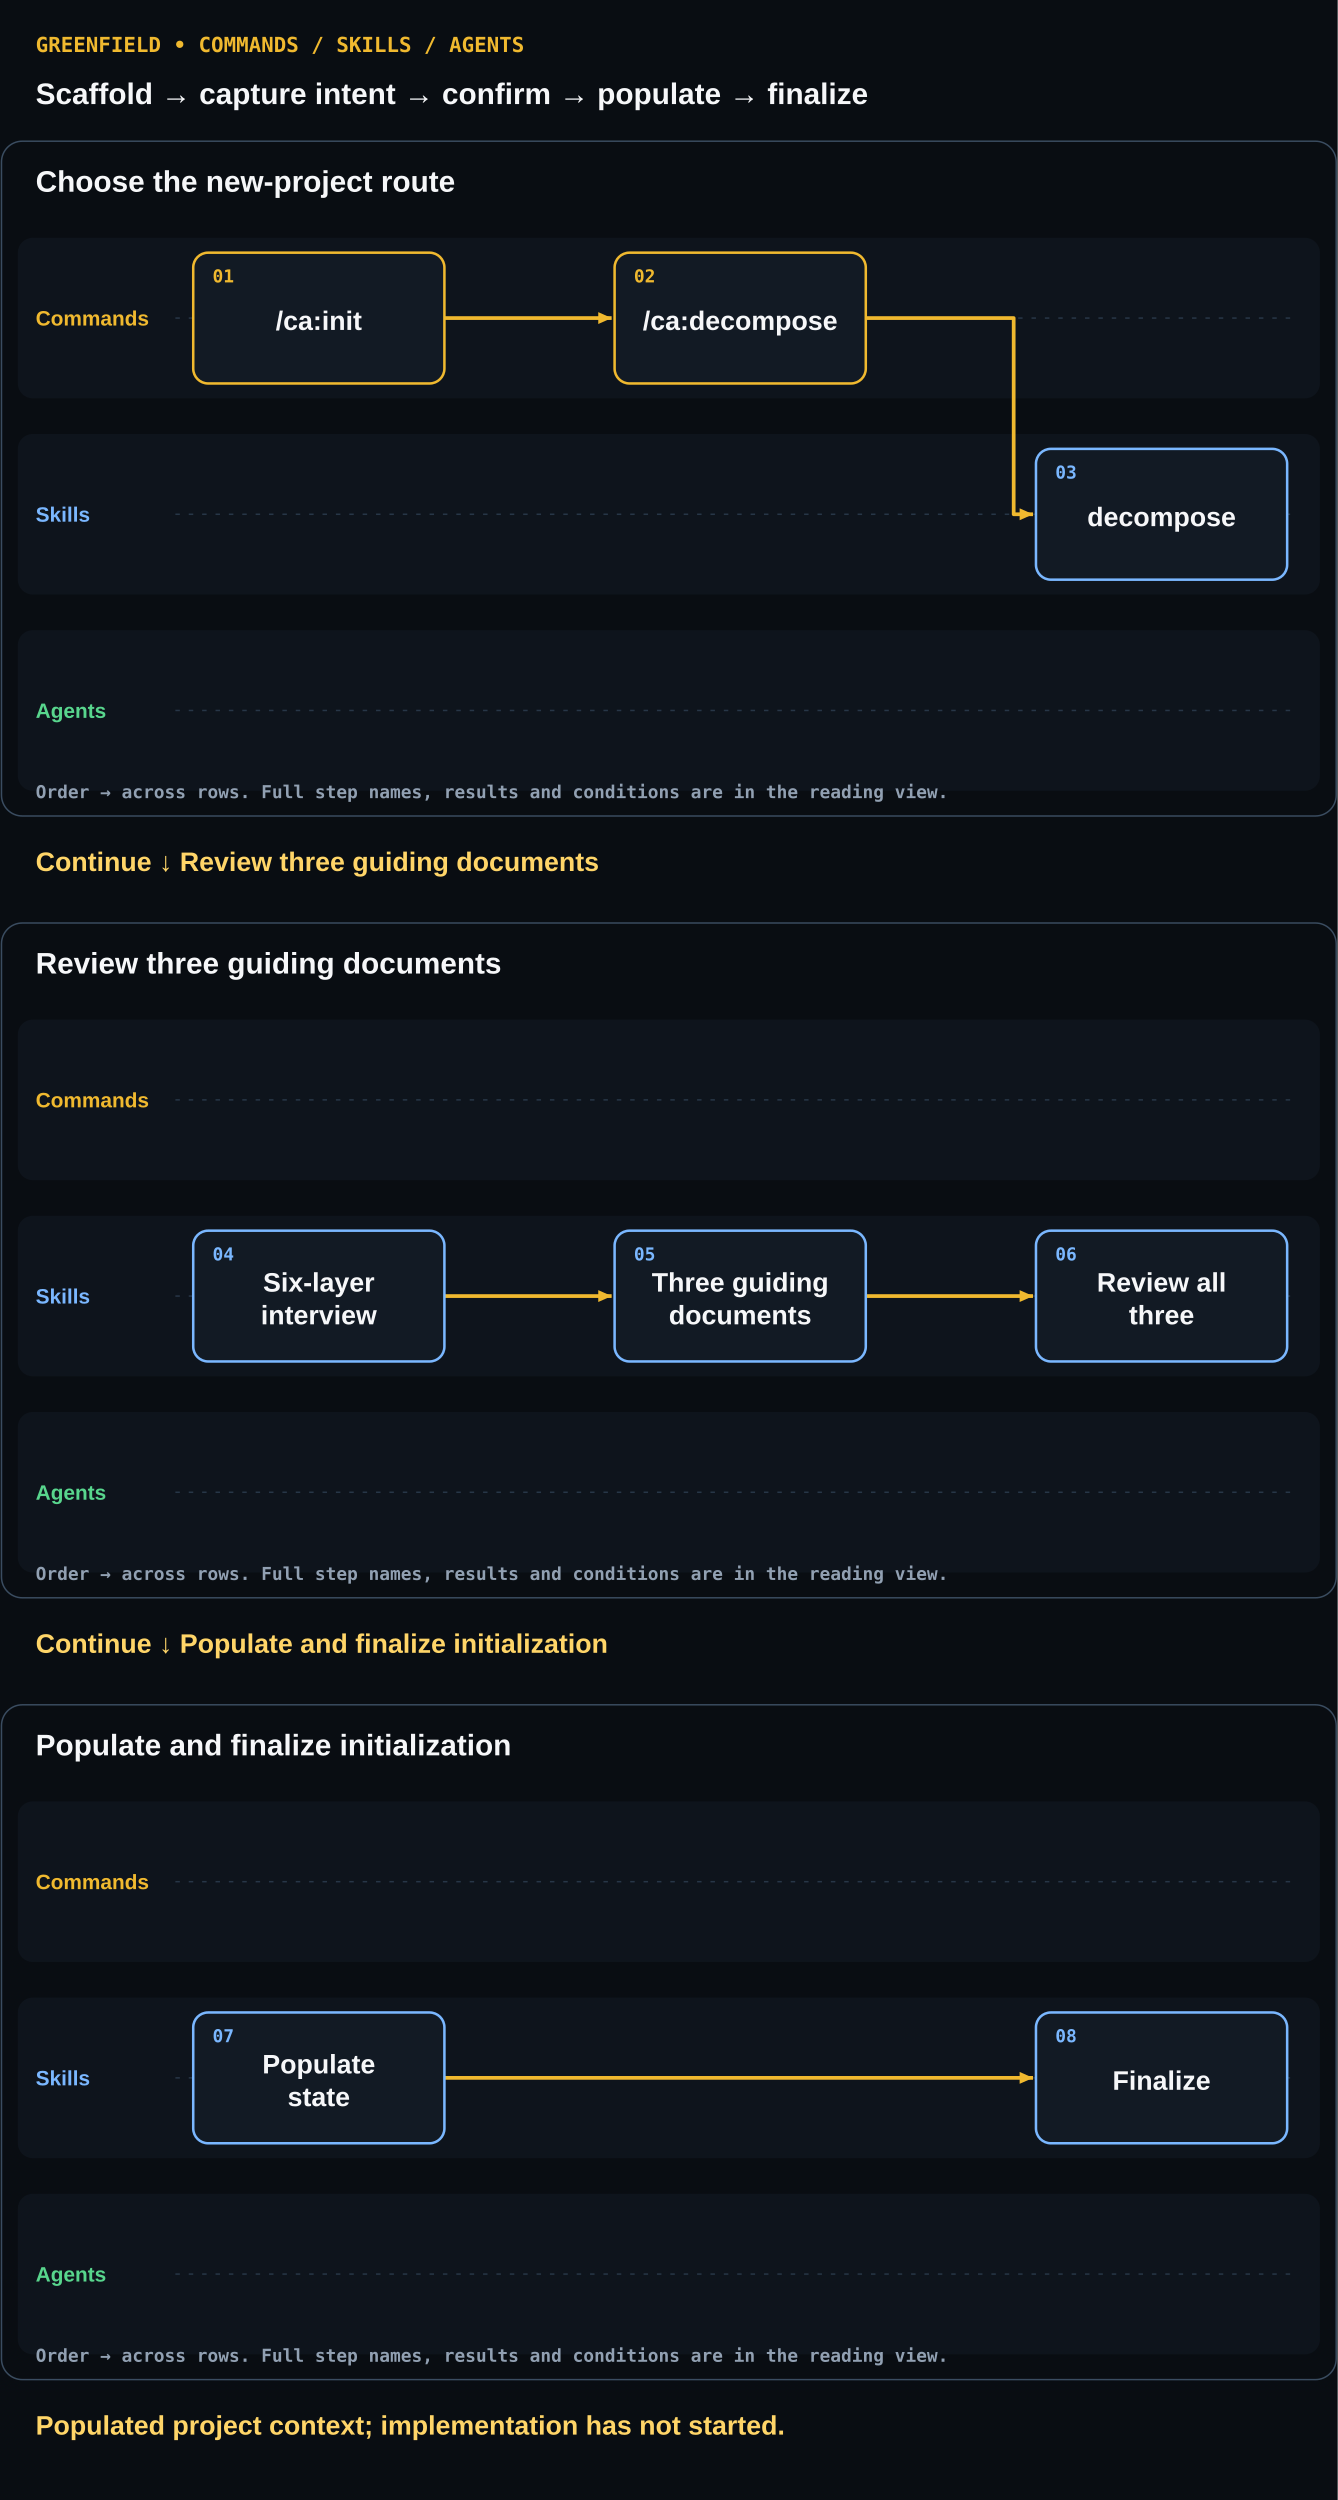
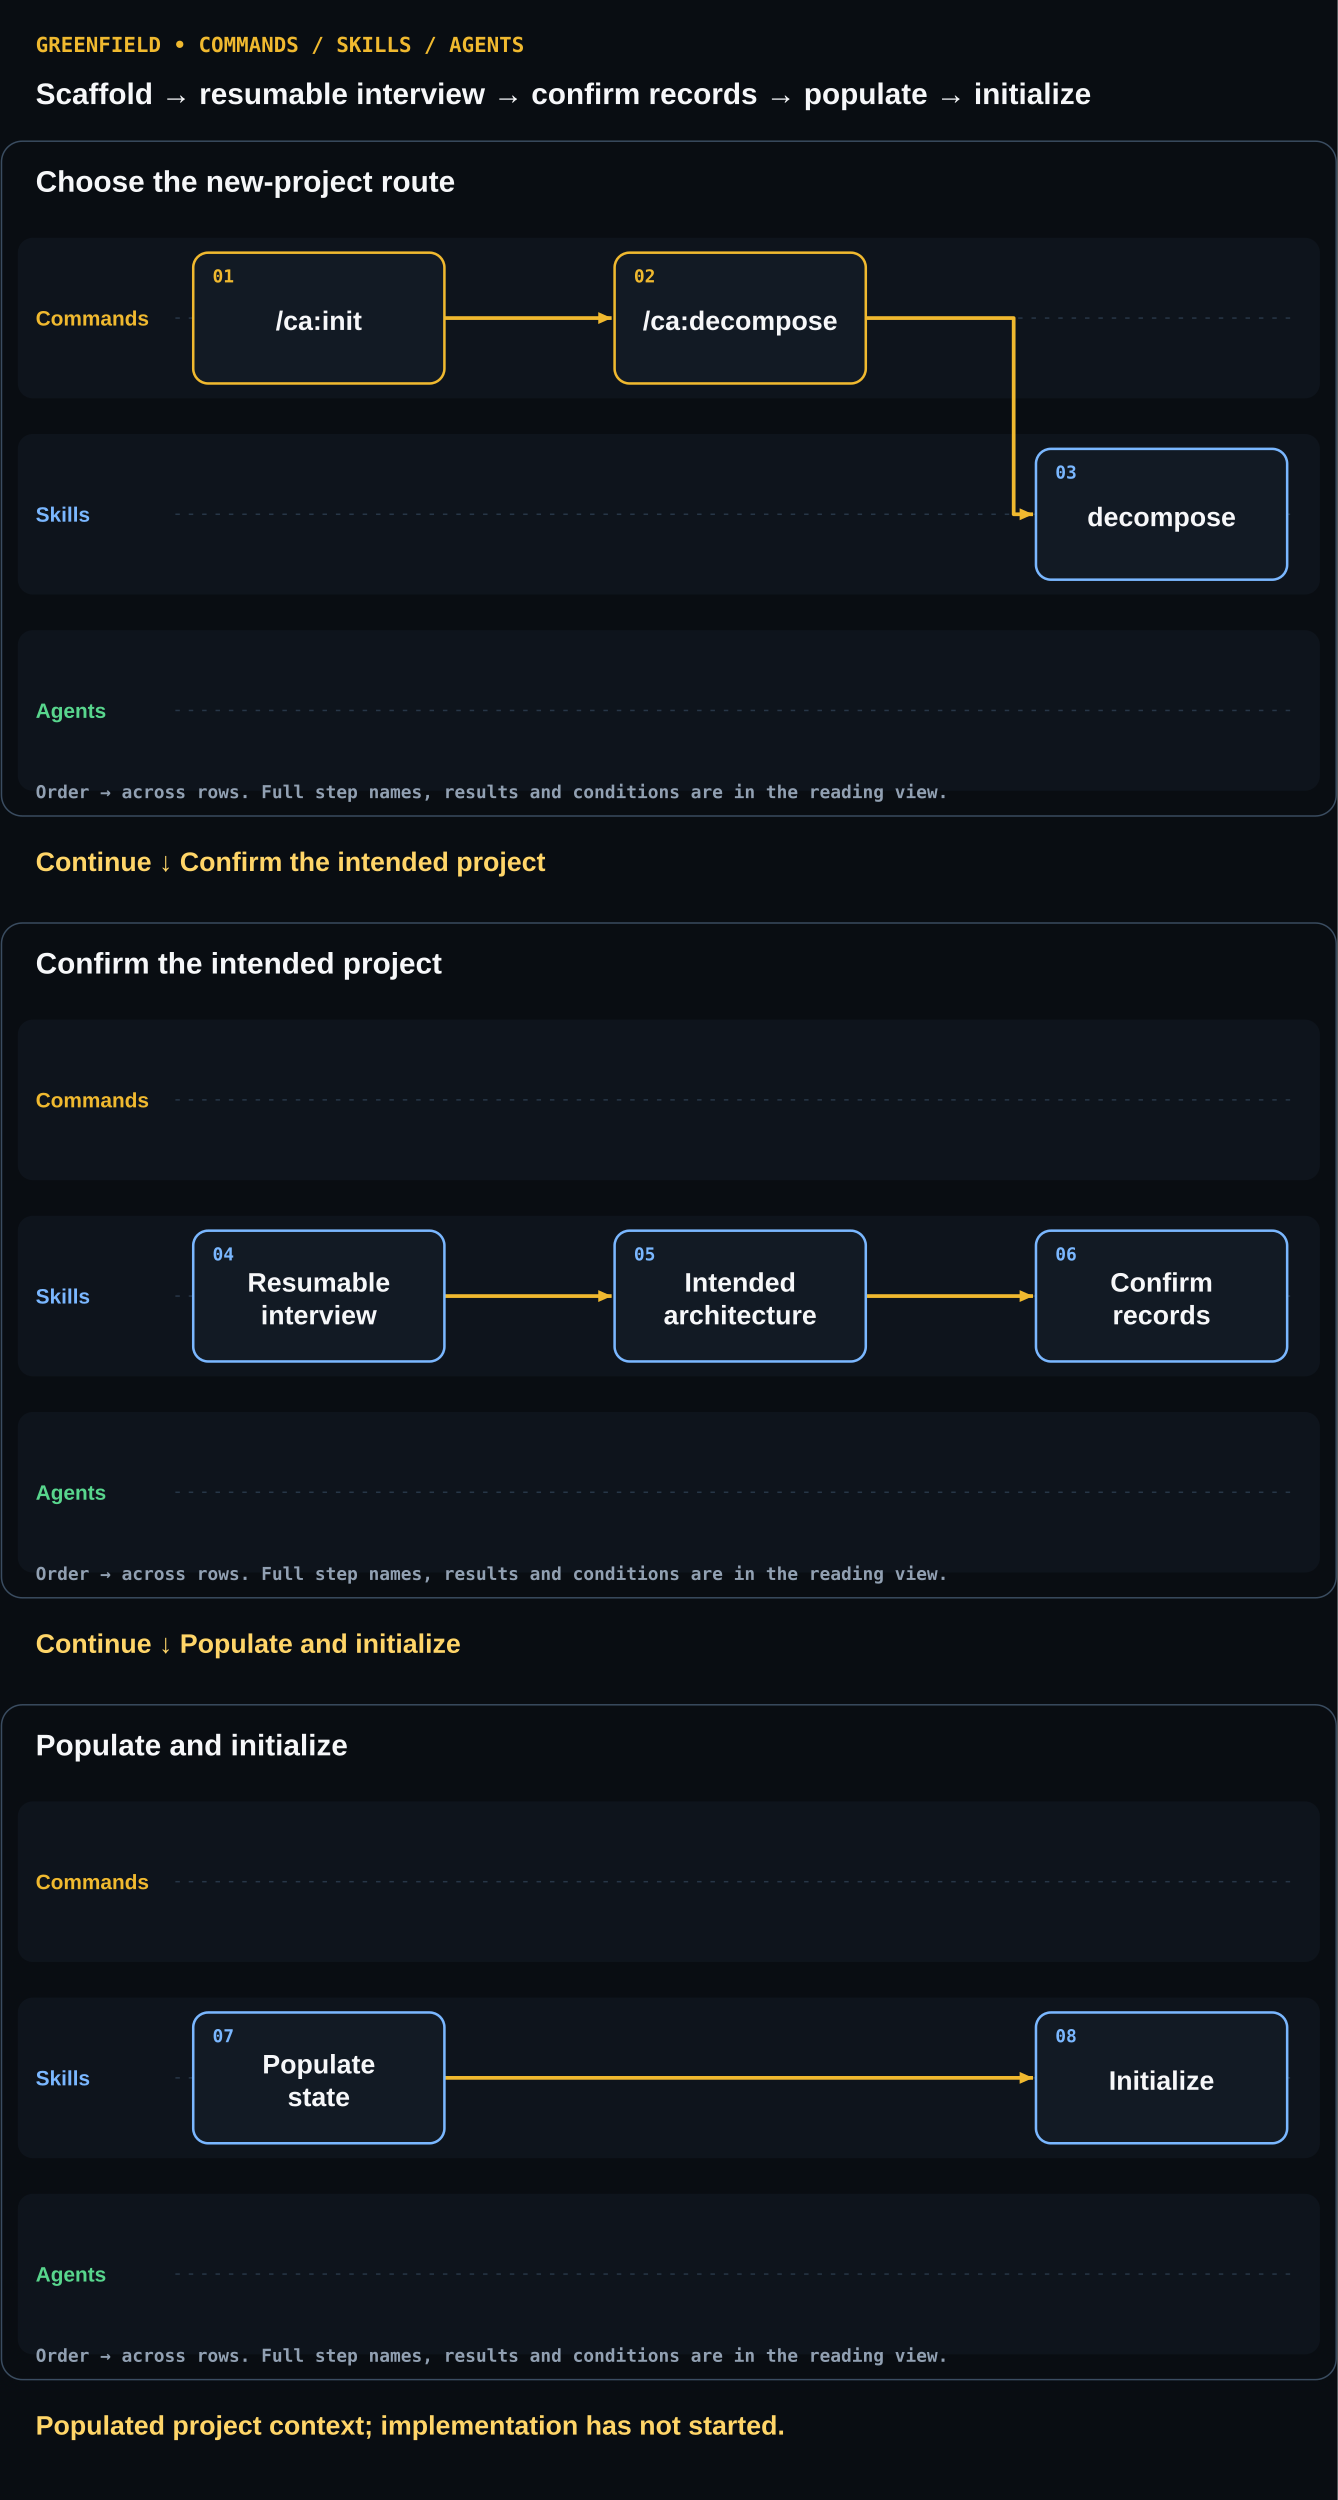
<svg xmlns="http://www.w3.org/2000/svg" viewBox="0 0 900 1682" role="img" data-diagram-system="ca-v2" data-execution-map="greenfield">
  <rect width="900" height="1682" fill="#090d12" />
  <text x="24" y="35" font-family="JetBrains Mono Variable, Consolas, Cascadia Mono, monospace" font-size="14" font-weight="600" fill="#f0b92f" text-anchor="start" data-max-width="852">GREENFIELD • COMMANDS / SKILLS / AGENTS</text>
-   <text x="24" y="70" font-family="Manrope Variable, Segoe UI, Arial, sans-serif" font-size="20" font-weight="650" fill="#f6f7f9" text-anchor="start" data-max-width="852">Scaffold → capture intent → confirm → populate → finalize</text>
+   <text x="24" y="70" font-family="Manrope Variable, Segoe UI, Arial, sans-serif" font-size="20" font-weight="650" fill="#f6f7f9" text-anchor="start" data-max-width="852">Scaffold → resumable interview → confirm records → populate → initialize</text>
  <svg x="0" y="94" width="900" height="456" viewBox="0 0 900 456" role="img" data-diagram-system="ca-v2" data-execution-chapter="begin-greenfield">
    <defs>
      <marker id="asset-greenfield-begin-greenfield-arrow" markerUnits="userSpaceOnUse" viewBox="0 0 9 8" markerWidth="9" markerHeight="8" refX="9" refY="4" orient="auto">
        <path d="M0 0L9 4L0 8Z" fill="#f0b92f" />
      </marker>
    </defs>
    <rect x="1" y="1" width="898" height="454" rx="14" fill="#090d12" stroke="#3a4c60" />
    <text x="24" y="35" font-family="Manrope Variable, Segoe UI, Arial, sans-serif" font-size="20" font-weight="650" fill="#f6f7f9" text-anchor="start" data-max-width="760">Choose the new-project route</text>
    <rect x="12" y="66" width="876" height="108" rx="10" fill="#0e141c" />
    <path d="M118 120H874" fill="none" stroke="#273647" stroke-dasharray="3 6" />
    <text x="24" y="125" font-family="Manrope Variable, Segoe UI, Arial, sans-serif" font-size="14" font-weight="650" fill="#f0b92f" text-anchor="start" data-max-width="91">Commands</text>
    <rect x="12" y="198" width="876" height="108" rx="10" fill="#0e141c" />
    <path d="M118 252H874" fill="none" stroke="#273647" stroke-dasharray="3 6" />
    <text x="24" y="257" font-family="Manrope Variable, Segoe UI, Arial, sans-serif" font-size="14" font-weight="650" fill="#7ab7ff" text-anchor="start" data-max-width="91">Skills</text>
    <rect x="12" y="330" width="876" height="108" rx="10" fill="#0e141c" />
    <path d="M118 384H874" fill="none" stroke="#273647" stroke-dasharray="3 6" />
    <text x="24" y="389" font-family="Manrope Variable, Segoe UI, Arial, sans-serif" font-size="14" font-weight="650" fill="#58d68d" text-anchor="start" data-max-width="91">Agents</text>
    <path data-map-edge="green-init:green-entry" data-relation="sequence" d="M299 120H398.5V120H411.5" fill="none" stroke="#f0b92f" stroke-width="2.5" stroke-linejoin="round" marker-end="url(#asset-greenfield-begin-greenfield-arrow)" />
    <path data-map-edge="green-entry:green-resume" data-relation="sequence" d="M582.5 120H682V252H695" fill="none" stroke="#f0b92f" stroke-width="2.5" stroke-linejoin="round" marker-end="url(#asset-greenfield-begin-greenfield-arrow)" />
    <g data-map-node="green-init" data-role="command">
      <rect x="130" y="76" width="169" height="88" rx="10" fill="#121a24" stroke="#f0b92f" stroke-width="1.7" />
      <text x="143" y="96" font-family="JetBrains Mono Variable, Consolas, Cascadia Mono, monospace" font-size="12" font-weight="600" fill="#f0b92f" text-anchor="start" data-max-width="147" data-label-kind="annotation">01</text>
      <text x="214.5" y="128" font-family="Manrope Variable, Segoe UI, Arial, sans-serif" font-size="18" font-weight="650" fill="#f6f7f9" text-anchor="middle" data-max-width="153">/ca:init</text>
    </g>
    <g data-map-node="green-entry" data-role="command">
      <rect x="413.5" y="76" width="169" height="88" rx="10" fill="#121a24" stroke="#f0b92f" stroke-width="1.7" />
      <text x="426.5" y="96" font-family="JetBrains Mono Variable, Consolas, Cascadia Mono, monospace" font-size="12" font-weight="600" fill="#f0b92f" text-anchor="start" data-max-width="147" data-label-kind="annotation">02</text>
      <text x="498" y="128" font-family="Manrope Variable, Segoe UI, Arial, sans-serif" font-size="18" font-weight="650" fill="#f6f7f9" text-anchor="middle" data-max-width="153">/ca:decompose</text>
    </g>
    <g data-map-node="green-resume" data-role="skill">
      <rect x="697" y="208" width="169" height="88" rx="10" fill="#121a24" stroke="#7ab7ff" stroke-width="1.7" />
      <text x="710" y="228" font-family="JetBrains Mono Variable, Consolas, Cascadia Mono, monospace" font-size="12" font-weight="600" fill="#7ab7ff" text-anchor="start" data-max-width="147" data-label-kind="annotation">03</text>
      <text x="781.5" y="260" font-family="Manrope Variable, Segoe UI, Arial, sans-serif" font-size="18" font-weight="650" fill="#f6f7f9" text-anchor="middle" data-max-width="153">decompose</text>
    </g>
    <text x="24" y="443" font-family="JetBrains Mono Variable, Consolas, Cascadia Mono, monospace" font-size="12" font-weight="600" fill="#91a0b2" text-anchor="start" data-max-width="852" data-label-kind="annotation">Order → across rows. Full step names, results and conditions are in the reading view.</text>
  </svg>
-   <text x="24" y="586" font-family="Manrope Variable, Segoe UI, Arial, sans-serif" font-size="18" font-weight="650" fill="#ffd568" text-anchor="start" data-max-width="852">Continue ↓ Review three guiding documents</text>
+   <text x="24" y="586" font-family="Manrope Variable, Segoe UI, Arial, sans-serif" font-size="18" font-weight="650" fill="#ffd568" text-anchor="start" data-max-width="852">Continue ↓ Confirm the intended project</text>
  <svg x="0" y="620" width="900" height="456" viewBox="0 0 900 456" role="img" data-diagram-system="ca-v2" data-execution-chapter="design-project">
    <defs>
      <marker id="asset-greenfield-design-project-arrow" markerUnits="userSpaceOnUse" viewBox="0 0 9 8" markerWidth="9" markerHeight="8" refX="9" refY="4" orient="auto">
        <path d="M0 0L9 4L0 8Z" fill="#f0b92f" />
      </marker>
    </defs>
    <rect x="1" y="1" width="898" height="454" rx="14" fill="#090d12" stroke="#3a4c60" />
-     <text x="24" y="35" font-family="Manrope Variable, Segoe UI, Arial, sans-serif" font-size="20" font-weight="650" fill="#f6f7f9" text-anchor="start" data-max-width="760">Review three guiding documents</text>
+     <text x="24" y="35" font-family="Manrope Variable, Segoe UI, Arial, sans-serif" font-size="20" font-weight="650" fill="#f6f7f9" text-anchor="start" data-max-width="760">Confirm the intended project</text>
    <rect x="12" y="66" width="876" height="108" rx="10" fill="#0e141c" />
    <path d="M118 120H874" fill="none" stroke="#273647" stroke-dasharray="3 6" />
    <text x="24" y="125" font-family="Manrope Variable, Segoe UI, Arial, sans-serif" font-size="14" font-weight="650" fill="#f0b92f" text-anchor="start" data-max-width="91">Commands</text>
    <rect x="12" y="198" width="876" height="108" rx="10" fill="#0e141c" />
    <path d="M118 252H874" fill="none" stroke="#273647" stroke-dasharray="3 6" />
    <text x="24" y="257" font-family="Manrope Variable, Segoe UI, Arial, sans-serif" font-size="14" font-weight="650" fill="#7ab7ff" text-anchor="start" data-max-width="91">Skills</text>
    <rect x="12" y="330" width="876" height="108" rx="10" fill="#0e141c" />
    <path d="M118 384H874" fill="none" stroke="#273647" stroke-dasharray="3 6" />
    <text x="24" y="389" font-family="Manrope Variable, Segoe UI, Arial, sans-serif" font-size="14" font-weight="650" fill="#58d68d" text-anchor="start" data-max-width="91">Agents</text>
    <path data-map-edge="green-layers:green-docs" data-relation="sequence" d="M299 252H398.5V252H411.5" fill="none" stroke="#f0b92f" stroke-width="2.5" stroke-linejoin="round" marker-end="url(#asset-greenfield-design-project-arrow)" />
    <path data-map-edge="green-docs:green-approve" data-relation="return" d="M582.5 252H682V252H695" fill="none" stroke="#f0b92f" stroke-width="2.5" stroke-linejoin="round" marker-end="url(#asset-greenfield-design-project-arrow)" />
    <g data-map-node="green-layers" data-role="skill">
      <rect x="130" y="208" width="169" height="88" rx="10" fill="#121a24" stroke="#7ab7ff" stroke-width="1.7" />
      <text x="143" y="228" font-family="JetBrains Mono Variable, Consolas, Cascadia Mono, monospace" font-size="12" font-weight="600" fill="#7ab7ff" text-anchor="start" data-max-width="147" data-label-kind="annotation">04</text>
-       <text x="214.5" y="249" font-family="Manrope Variable, Segoe UI, Arial, sans-serif" font-size="18" font-weight="650" fill="#f6f7f9" text-anchor="middle" data-max-width="153">Six-layer</text>
+       <text x="214.5" y="249" font-family="Manrope Variable, Segoe UI, Arial, sans-serif" font-size="18" font-weight="650" fill="#f6f7f9" text-anchor="middle" data-max-width="153">Resumable</text>
      <text x="214.5" y="271" font-family="Manrope Variable, Segoe UI, Arial, sans-serif" font-size="18" font-weight="650" fill="#f6f7f9" text-anchor="middle" data-max-width="153">interview</text>
    </g>
    <g data-map-node="green-docs" data-role="skill">
      <rect x="413.5" y="208" width="169" height="88" rx="10" fill="#121a24" stroke="#7ab7ff" stroke-width="1.7" />
      <text x="426.5" y="228" font-family="JetBrains Mono Variable, Consolas, Cascadia Mono, monospace" font-size="12" font-weight="600" fill="#7ab7ff" text-anchor="start" data-max-width="147" data-label-kind="annotation">05</text>
-       <text x="498" y="249" font-family="Manrope Variable, Segoe UI, Arial, sans-serif" font-size="18" font-weight="650" fill="#f6f7f9" text-anchor="middle" data-max-width="153">Three guiding</text>
-       <text x="498" y="271" font-family="Manrope Variable, Segoe UI, Arial, sans-serif" font-size="18" font-weight="650" fill="#f6f7f9" text-anchor="middle" data-max-width="153">documents</text>
+       <text x="498" y="249" font-family="Manrope Variable, Segoe UI, Arial, sans-serif" font-size="18" font-weight="650" fill="#f6f7f9" text-anchor="middle" data-max-width="153">Intended</text>
+       <text x="498" y="271" font-family="Manrope Variable, Segoe UI, Arial, sans-serif" font-size="18" font-weight="650" fill="#f6f7f9" text-anchor="middle" data-max-width="153">architecture</text>
    </g>
    <g data-map-node="green-approve" data-role="skill">
      <rect x="697" y="208" width="169" height="88" rx="10" fill="#121a24" stroke="#7ab7ff" stroke-width="1.7" />
      <text x="710" y="228" font-family="JetBrains Mono Variable, Consolas, Cascadia Mono, monospace" font-size="12" font-weight="600" fill="#7ab7ff" text-anchor="start" data-max-width="147" data-label-kind="annotation">06</text>
-       <text x="781.5" y="249" font-family="Manrope Variable, Segoe UI, Arial, sans-serif" font-size="18" font-weight="650" fill="#f6f7f9" text-anchor="middle" data-max-width="153">Review all</text>
-       <text x="781.5" y="271" font-family="Manrope Variable, Segoe UI, Arial, sans-serif" font-size="18" font-weight="650" fill="#f6f7f9" text-anchor="middle" data-max-width="153">three</text>
+       <text x="781.5" y="249" font-family="Manrope Variable, Segoe UI, Arial, sans-serif" font-size="18" font-weight="650" fill="#f6f7f9" text-anchor="middle" data-max-width="153">Confirm</text>
+       <text x="781.5" y="271" font-family="Manrope Variable, Segoe UI, Arial, sans-serif" font-size="18" font-weight="650" fill="#f6f7f9" text-anchor="middle" data-max-width="153">records</text>
    </g>
    <text x="24" y="443" font-family="JetBrains Mono Variable, Consolas, Cascadia Mono, monospace" font-size="12" font-weight="600" fill="#91a0b2" text-anchor="start" data-max-width="852" data-label-kind="annotation">Order → across rows. Full step names, results and conditions are in the reading view.</text>
  </svg>
-   <text x="24" y="1112" font-family="Manrope Variable, Segoe UI, Arial, sans-serif" font-size="18" font-weight="650" fill="#ffd568" text-anchor="start" data-max-width="852">Continue ↓ Populate and finalize initialization</text>
+   <text x="24" y="1112" font-family="Manrope Variable, Segoe UI, Arial, sans-serif" font-size="18" font-weight="650" fill="#ffd568" text-anchor="start" data-max-width="852">Continue ↓ Populate and initialize</text>
  <svg x="0" y="1146" width="900" height="456" viewBox="0 0 900 456" role="img" data-diagram-system="ca-v2" data-execution-chapter="lock-greenfield">
    <defs>
      <marker id="asset-greenfield-lock-greenfield-arrow" markerUnits="userSpaceOnUse" viewBox="0 0 9 8" markerWidth="9" markerHeight="8" refX="9" refY="4" orient="auto">
        <path d="M0 0L9 4L0 8Z" fill="#f0b92f" />
      </marker>
    </defs>
    <rect x="1" y="1" width="898" height="454" rx="14" fill="#090d12" stroke="#3a4c60" />
-     <text x="24" y="35" font-family="Manrope Variable, Segoe UI, Arial, sans-serif" font-size="20" font-weight="650" fill="#f6f7f9" text-anchor="start" data-max-width="760">Populate and finalize initialization</text>
+     <text x="24" y="35" font-family="Manrope Variable, Segoe UI, Arial, sans-serif" font-size="20" font-weight="650" fill="#f6f7f9" text-anchor="start" data-max-width="760">Populate and initialize</text>
    <rect x="12" y="66" width="876" height="108" rx="10" fill="#0e141c" />
    <path d="M118 120H874" fill="none" stroke="#273647" stroke-dasharray="3 6" />
    <text x="24" y="125" font-family="Manrope Variable, Segoe UI, Arial, sans-serif" font-size="14" font-weight="650" fill="#f0b92f" text-anchor="start" data-max-width="91">Commands</text>
    <rect x="12" y="198" width="876" height="108" rx="10" fill="#0e141c" />
    <path d="M118 252H874" fill="none" stroke="#273647" stroke-dasharray="3 6" />
    <text x="24" y="257" font-family="Manrope Variable, Segoe UI, Arial, sans-serif" font-size="14" font-weight="650" fill="#7ab7ff" text-anchor="start" data-max-width="91">Skills</text>
    <rect x="12" y="330" width="876" height="108" rx="10" fill="#0e141c" />
    <path d="M118 384H874" fill="none" stroke="#273647" stroke-dasharray="3 6" />
    <text x="24" y="389" font-family="Manrope Variable, Segoe UI, Arial, sans-serif" font-size="14" font-weight="650" fill="#58d68d" text-anchor="start" data-max-width="91">Agents</text>
    <path data-map-edge="green-populate:green-lock" data-relation="sequence" d="M299 252H682V252H695" fill="none" stroke="#f0b92f" stroke-width="2.5" stroke-linejoin="round" marker-end="url(#asset-greenfield-lock-greenfield-arrow)" />
    <g data-map-node="green-populate" data-role="skill">
      <rect x="130" y="208" width="169" height="88" rx="10" fill="#121a24" stroke="#7ab7ff" stroke-width="1.7" />
      <text x="143" y="228" font-family="JetBrains Mono Variable, Consolas, Cascadia Mono, monospace" font-size="12" font-weight="600" fill="#7ab7ff" text-anchor="start" data-max-width="147" data-label-kind="annotation">07</text>
      <text x="214.5" y="249" font-family="Manrope Variable, Segoe UI, Arial, sans-serif" font-size="18" font-weight="650" fill="#f6f7f9" text-anchor="middle" data-max-width="153">Populate</text>
      <text x="214.5" y="271" font-family="Manrope Variable, Segoe UI, Arial, sans-serif" font-size="18" font-weight="650" fill="#f6f7f9" text-anchor="middle" data-max-width="153">state</text>
    </g>
    <g data-map-node="green-lock" data-role="skill">
      <rect x="697" y="208" width="169" height="88" rx="10" fill="#121a24" stroke="#7ab7ff" stroke-width="1.7" />
      <text x="710" y="228" font-family="JetBrains Mono Variable, Consolas, Cascadia Mono, monospace" font-size="12" font-weight="600" fill="#7ab7ff" text-anchor="start" data-max-width="147" data-label-kind="annotation">08</text>
-       <text x="781.5" y="260" font-family="Manrope Variable, Segoe UI, Arial, sans-serif" font-size="18" font-weight="650" fill="#f6f7f9" text-anchor="middle" data-max-width="153">Finalize</text>
+       <text x="781.5" y="260" font-family="Manrope Variable, Segoe UI, Arial, sans-serif" font-size="18" font-weight="650" fill="#f6f7f9" text-anchor="middle" data-max-width="153">Initialize</text>
    </g>
    <text x="24" y="443" font-family="JetBrains Mono Variable, Consolas, Cascadia Mono, monospace" font-size="12" font-weight="600" fill="#91a0b2" text-anchor="start" data-max-width="852" data-label-kind="annotation">Order → across rows. Full step names, results and conditions are in the reading view.</text>
  </svg>
  <text x="24" y="1638" font-family="Manrope Variable, Segoe UI, Arial, sans-serif" font-size="18" font-weight="650" fill="#ffd568" text-anchor="start" data-max-width="852">Populated project context; implementation has not started.</text>
</svg>
